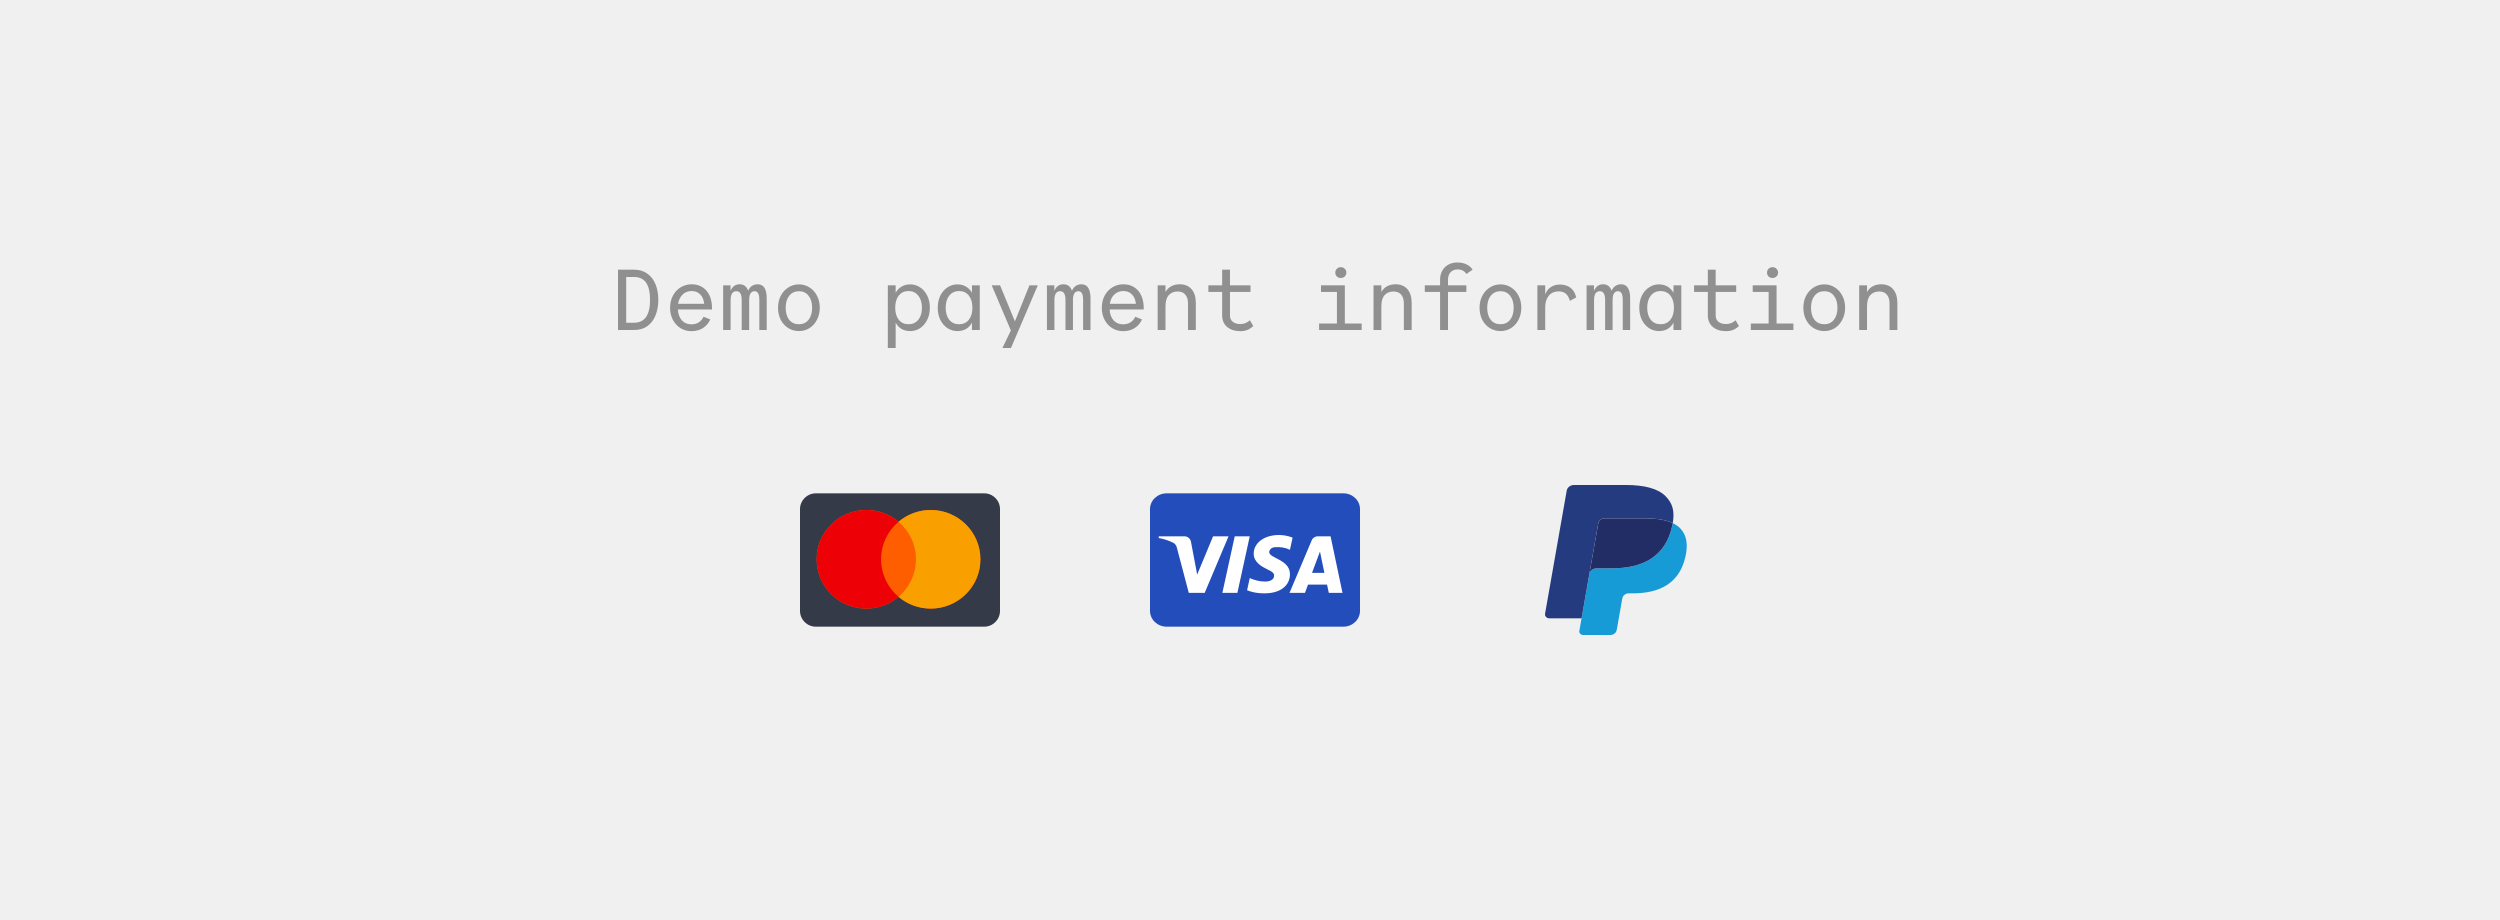
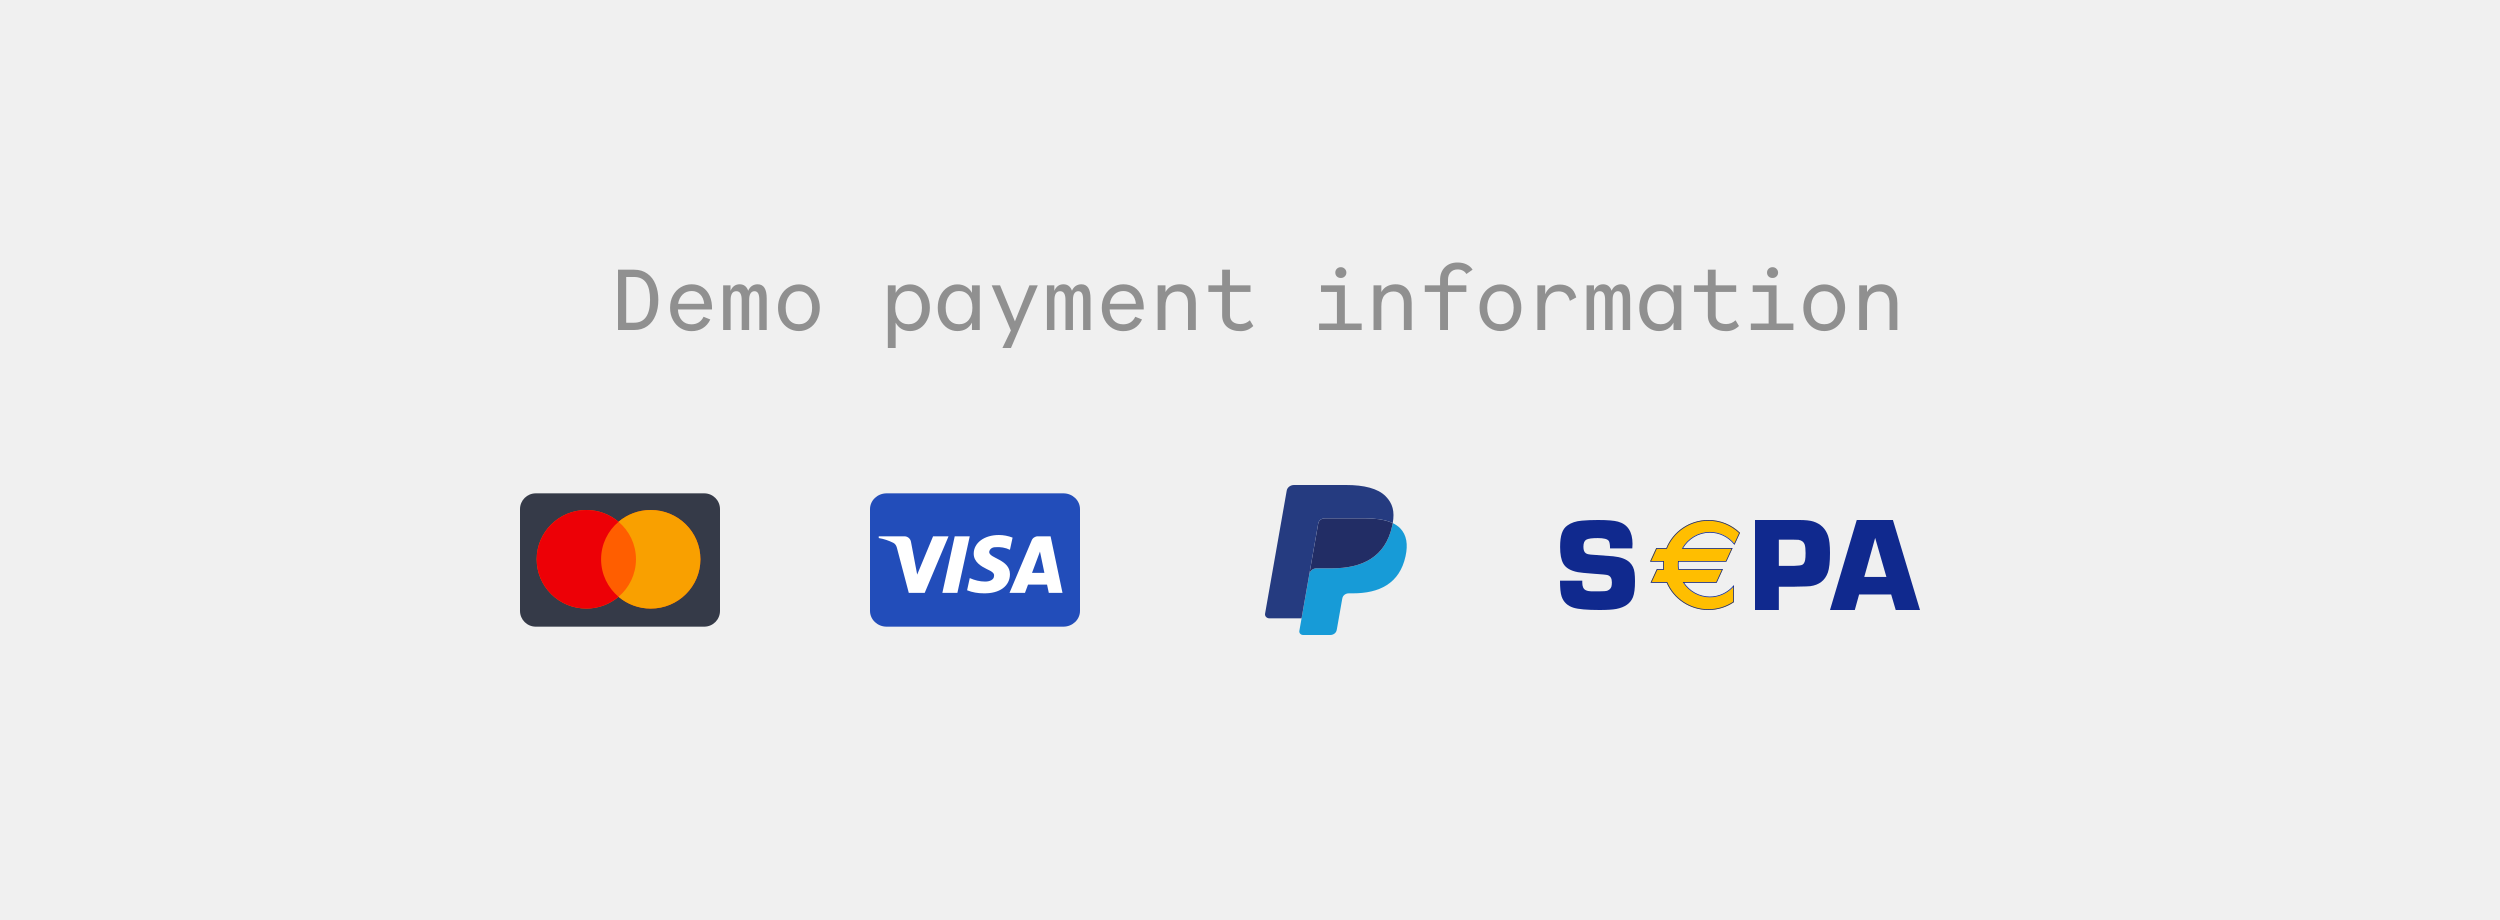
<svg xmlns="http://www.w3.org/2000/svg" width="250" height="92" viewBox="0 0 250 92" fill="none">
-   <path fill-rule="evenodd" clip-rule="evenodd" d="M115 50.915C115 50.042 115.747 49.334 116.665 49.334H134.335C135.254 49.334 136 50.041 136 50.915V61.085C136 61.959 135.253 62.667 134.335 62.667H116.665C115.746 62.667 115 61.959 115 61.085V50.915Z" fill="#224DBA" />
-   <path fill-rule="evenodd" clip-rule="evenodd" d="M120.469 59.288H118.879L117.686 54.763C117.63 54.554 117.509 54.37 117.333 54.284C116.891 54.066 116.405 53.892 115.875 53.805V53.63H118.437C118.79 53.63 119.055 53.892 119.1 54.196L119.718 57.46L121.308 53.63H122.854L120.469 59.288ZM123.738 59.288H122.236L123.473 53.63H124.974L123.738 59.288ZM126.918 55.198C126.962 54.893 127.227 54.719 127.536 54.719C128.022 54.675 128.552 54.763 128.994 54.98L129.259 53.762C128.817 53.587 128.331 53.5 127.89 53.5C126.432 53.5 125.371 54.284 125.371 55.371C125.371 56.199 126.123 56.633 126.653 56.895C127.227 57.156 127.448 57.33 127.404 57.591C127.404 57.982 126.962 58.157 126.521 58.157C125.99 58.157 125.46 58.026 124.974 57.808L124.709 59.027C125.24 59.244 125.813 59.332 126.344 59.332C127.978 59.375 128.994 58.592 128.994 57.417C128.994 55.937 126.918 55.85 126.918 55.198ZM134.25 59.288L133.058 53.63H131.777C131.511 53.63 131.246 53.805 131.158 54.066L128.95 59.288H130.496L130.804 58.461H132.704L132.881 59.288H134.25ZM131.998 55.154L132.439 57.286H131.202L131.998 55.154Z" fill="white" />
-   <path d="M167.274 52.311C167.258 52.4 167.24 52.491 167.22 52.584C166.535 55.741 164.189 56.832 161.194 56.832H159.669C159.302 56.832 158.994 57.07 158.937 57.395L158.156 61.836L157.934 63.095C157.897 63.308 158.08 63.5 158.32 63.5H161.025C161.345 63.5 161.617 63.291 161.668 63.008L161.694 62.885L162.204 59.986L162.236 59.827C162.286 59.542 162.559 59.334 162.879 59.334H163.284C165.905 59.334 167.957 58.379 168.556 55.617C168.807 54.464 168.677 53.501 168.014 52.823C167.814 52.619 167.565 52.449 167.274 52.311Z" fill="#179BD7" />
-   <path d="M166.557 52.055C166.452 52.027 166.344 52.002 166.233 51.98C166.121 51.958 166.007 51.939 165.89 51.922C165.479 51.862 165.028 51.834 164.545 51.834H160.471C160.37 51.834 160.275 51.854 160.19 51.891C160.002 51.972 159.862 52.132 159.828 52.327L158.961 57.251L158.937 57.395C158.994 57.071 159.302 56.832 159.669 56.832H161.194C164.189 56.832 166.535 55.741 167.22 52.585C167.241 52.491 167.258 52.4 167.274 52.311C167.1 52.229 166.912 52.158 166.71 52.098C166.66 52.083 166.609 52.069 166.557 52.055Z" fill="#222D65" />
-   <path d="M159.828 52.327C159.862 52.132 160.002 51.972 160.19 51.892C160.276 51.855 160.37 51.834 160.471 51.834H164.545C165.028 51.834 165.479 51.863 165.89 51.922C166.007 51.939 166.121 51.959 166.233 51.98C166.344 52.003 166.452 52.028 166.557 52.055C166.609 52.069 166.66 52.083 166.711 52.098C166.913 52.158 167.101 52.229 167.274 52.311C167.478 51.144 167.273 50.35 166.569 49.631C165.794 48.839 164.395 48.5 162.604 48.5H157.405C157.039 48.5 156.727 48.739 156.671 49.063L154.506 61.373C154.463 61.617 154.672 61.836 154.946 61.836H158.156L158.961 57.251L159.828 52.327Z" fill="#253B80" />
-   <path d="M98.421 49.334H81.579C80.707 49.334 80 50.04 80 50.912V61.088C80 61.96 80.707 62.667 81.579 62.667H98.421C99.293 62.667 100 61.96 100 61.088V50.912C100 50.04 99.293 49.334 98.421 49.334Z" fill="#353A48" />
-   <path fill-rule="evenodd" clip-rule="evenodd" d="M93.074 51C95.817 51 98.04 53.207 98.04 55.929C98.04 58.651 95.817 60.858 93.074 60.858C91.845 60.858 90.721 60.414 89.853 59.68C88.987 60.414 87.862 60.858 86.632 60.858C83.89 60.858 81.666 58.651 81.666 55.929C81.666 53.207 83.89 51 86.632 51C87.862 51 88.987 51.443 89.854 52.178C90.721 51.443 91.845 51 93.074 51Z" fill="#FF5E00" />
-   <path fill-rule="evenodd" clip-rule="evenodd" d="M86.632 51C87.862 51 88.987 51.443 89.854 52.178C88.786 53.081 88.109 54.427 88.109 55.929C88.109 57.431 88.786 58.776 89.853 59.68C88.987 60.414 87.862 60.858 86.632 60.858C83.89 60.858 81.666 58.651 81.666 55.929C81.666 53.207 83.89 51 86.632 51Z" fill="#ED0006" />
-   <path fill-rule="evenodd" clip-rule="evenodd" d="M93.074 51C95.817 51 98.04 53.207 98.04 55.929C98.04 58.651 95.817 60.858 93.074 60.858C91.845 60.858 90.72 60.414 89.853 59.68C90.921 58.775 91.598 57.43 91.598 55.929C91.598 54.427 90.921 53.082 89.854 52.178C90.72 51.443 91.845 51 93.074 51Z" fill="#F9A000" />
  <path d="M61.801 33V26.97H63.421C63.937 26.97 64.375 27.102 64.735 27.366C65.101 27.624 65.374 27.981 65.554 28.437C65.74 28.887 65.833 29.403 65.833 29.985C65.833 30.561 65.74 31.077 65.554 31.533C65.374 31.989 65.101 32.349 64.735 32.613C64.375 32.871 63.937 33 63.421 33H61.801ZM63.403 32.271C64.471 32.271 65.005 31.509 65.005 29.985C65.005 29.217 64.873 28.644 64.609 28.266C64.345 27.888 63.943 27.699 63.403 27.699H62.62V32.271H63.403ZM69.168 28.428C69.588 28.428 69.954 28.53 70.266 28.734C70.579 28.938 70.816 29.229 70.978 29.607C71.139 29.985 71.215 30.432 71.203 30.948H67.791C67.816 31.41 67.948 31.773 68.188 32.037C68.427 32.301 68.746 32.433 69.141 32.433C69.706 32.433 70.111 32.181 70.356 31.677L71.031 31.947C70.852 32.331 70.6 32.622 70.275 32.82C69.951 33.018 69.573 33.117 69.141 33.117C68.757 33.117 68.4 33.021 68.07 32.829C67.746 32.631 67.489 32.355 67.296 32.001C67.105 31.647 67.008 31.242 67.008 30.786C67.008 30.324 67.105 29.913 67.296 29.553C67.495 29.193 67.755 28.917 68.079 28.725C68.409 28.527 68.772 28.428 69.168 28.428ZM69.177 29.103C68.811 29.103 68.508 29.217 68.269 29.445C68.028 29.673 67.876 29.985 67.809 30.381H70.419C70.377 29.979 70.246 29.667 70.023 29.445C69.802 29.217 69.519 29.103 69.177 29.103ZM75.762 28.428C76.368 28.428 76.671 28.899 76.671 29.841V33H75.933V30.012C75.933 29.7 75.894 29.475 75.816 29.337C75.738 29.193 75.615 29.121 75.447 29.121C75.279 29.121 75.147 29.196 75.051 29.346C74.961 29.49 74.916 29.712 74.916 30.012V33H74.169V30.012C74.169 29.7 74.124 29.475 74.034 29.337C73.95 29.193 73.818 29.121 73.638 29.121C73.254 29.121 73.062 29.418 73.062 30.012V33H72.315V28.536H73.053V29.085C73.239 28.647 73.545 28.428 73.971 28.428C74.181 28.428 74.358 28.485 74.502 28.599C74.646 28.713 74.751 28.872 74.817 29.076C74.901 28.872 75.024 28.713 75.186 28.599C75.354 28.485 75.546 28.428 75.762 28.428ZM79.898 33.108C79.508 33.108 79.151 33.009 78.828 32.811C78.51 32.613 78.257 32.337 78.072 31.983C77.891 31.623 77.802 31.218 77.802 30.768C77.802 30.324 77.894 29.925 78.081 29.571C78.266 29.217 78.519 28.941 78.837 28.743C79.154 28.539 79.508 28.437 79.898 28.437C80.282 28.437 80.633 28.539 80.951 28.743C81.269 28.941 81.519 29.217 81.698 29.571C81.885 29.925 81.978 30.324 81.978 30.768C81.978 31.212 81.885 31.614 81.698 31.974C81.519 32.328 81.269 32.607 80.951 32.811C80.633 33.009 80.282 33.108 79.898 33.108ZM79.898 32.424C80.3 32.424 80.618 32.277 80.853 31.983C81.093 31.683 81.213 31.278 81.213 30.768C81.213 30.27 81.093 29.871 80.853 29.571C80.618 29.271 80.3 29.121 79.898 29.121C79.49 29.121 79.166 29.271 78.927 29.571C78.686 29.871 78.567 30.27 78.567 30.768C78.567 31.278 78.683 31.683 78.918 31.983C79.157 32.277 79.484 32.424 79.898 32.424ZM91.024 28.437C91.378 28.437 91.705 28.536 92.005 28.734C92.305 28.926 92.542 29.199 92.716 29.553C92.896 29.907 92.986 30.315 92.986 30.777C92.986 31.233 92.896 31.638 92.716 31.992C92.542 32.346 92.305 32.622 92.005 32.82C91.705 33.012 91.378 33.108 91.024 33.108C90.688 33.108 90.397 33.036 90.151 32.892C89.905 32.748 89.71 32.538 89.566 32.262V34.8H88.783V28.536H89.566V29.283C89.71 29.013 89.905 28.806 90.151 28.662C90.403 28.512 90.694 28.437 91.024 28.437ZM90.853 32.424C91.261 32.424 91.585 32.277 91.825 31.983C92.071 31.683 92.194 31.281 92.194 30.777C92.194 30.267 92.071 29.862 91.825 29.562C91.585 29.256 91.261 29.103 90.853 29.103C90.445 29.103 90.121 29.253 89.881 29.553C89.641 29.853 89.521 30.261 89.521 30.777C89.521 31.281 89.641 31.683 89.881 31.983C90.121 32.277 90.445 32.424 90.853 32.424ZM97.195 28.536H97.978V33H97.195V32.262C97.051 32.538 96.856 32.748 96.61 32.892C96.364 33.036 96.073 33.108 95.737 33.108C95.383 33.108 95.056 33.012 94.756 32.82C94.456 32.622 94.216 32.346 94.036 31.992C93.862 31.638 93.775 31.233 93.775 30.777C93.775 30.315 93.862 29.907 94.036 29.553C94.216 29.199 94.456 28.926 94.756 28.734C95.056 28.536 95.383 28.437 95.737 28.437C96.067 28.437 96.355 28.512 96.601 28.662C96.853 28.806 97.051 29.013 97.195 29.283V28.536ZM95.908 32.424C96.316 32.424 96.64 32.277 96.88 31.983C97.12 31.683 97.24 31.281 97.24 30.777C97.24 30.261 97.12 29.853 96.88 29.553C96.64 29.253 96.316 29.103 95.908 29.103C95.5 29.103 95.173 29.256 94.927 29.562C94.687 29.862 94.567 30.267 94.567 30.777C94.567 31.281 94.687 31.683 94.927 31.983C95.173 32.277 95.5 32.424 95.908 32.424ZM101.493 32.136L102.942 28.536H103.779L101.097 34.8H100.242L101.088 33.045L99.171 28.536H100.008L101.493 32.136ZM108.141 28.428C108.747 28.428 109.05 28.899 109.05 29.841V33H108.312V30.012C108.312 29.7 108.273 29.475 108.195 29.337C108.117 29.193 107.994 29.121 107.826 29.121C107.658 29.121 107.526 29.196 107.43 29.346C107.34 29.49 107.295 29.712 107.295 30.012V33H106.548V30.012C106.548 29.7 106.503 29.475 106.413 29.337C106.329 29.193 106.197 29.121 106.017 29.121C105.633 29.121 105.441 29.418 105.441 30.012V33H104.694V28.536H105.432V29.085C105.618 28.647 105.924 28.428 106.35 28.428C106.56 28.428 106.737 28.485 106.881 28.599C107.025 28.713 107.13 28.872 107.196 29.076C107.28 28.872 107.403 28.713 107.565 28.599C107.733 28.485 107.925 28.428 108.141 28.428ZM112.34 28.428C112.76 28.428 113.126 28.53 113.438 28.734C113.75 28.938 113.987 29.229 114.149 29.607C114.311 29.985 114.386 30.432 114.374 30.948H110.963C110.987 31.41 111.119 31.773 111.359 32.037C111.599 32.301 111.917 32.433 112.313 32.433C112.877 32.433 113.282 32.181 113.528 31.677L114.203 31.947C114.023 32.331 113.771 32.622 113.447 32.82C113.123 33.018 112.745 33.117 112.313 33.117C111.929 33.117 111.572 33.021 111.242 32.829C110.918 32.631 110.66 32.355 110.468 32.001C110.276 31.647 110.18 31.242 110.18 30.786C110.18 30.324 110.276 29.913 110.468 29.553C110.666 29.193 110.927 28.917 111.251 28.725C111.581 28.527 111.944 28.428 112.34 28.428ZM112.349 29.103C111.983 29.103 111.68 29.217 111.44 29.445C111.2 29.673 111.047 29.985 110.981 30.381H113.591C113.549 29.979 113.417 29.667 113.195 29.445C112.973 29.217 112.691 29.103 112.349 29.103ZM117.971 28.428C118.481 28.428 118.877 28.593 119.159 28.923C119.441 29.247 119.582 29.709 119.582 30.309V33H118.799V30.345C118.799 29.961 118.709 29.667 118.529 29.463C118.349 29.253 118.097 29.148 117.773 29.148C117.395 29.148 117.095 29.271 116.873 29.517C116.657 29.757 116.549 30.132 116.549 30.642V33H115.766V28.536H116.549V29.202C116.693 28.944 116.885 28.752 117.125 28.626C117.371 28.494 117.653 28.428 117.971 28.428ZM125.329 32.604C125.125 32.79 124.921 32.922 124.717 33C124.513 33.078 124.291 33.117 124.051 33.117C123.493 33.117 123.046 32.976 122.71 32.694C122.38 32.406 122.215 32.022 122.215 31.542V29.193H120.838V28.536H122.215V26.97H122.998V28.536H125.05V29.193H122.998V31.551C122.998 31.815 123.091 32.025 123.277 32.181C123.469 32.331 123.724 32.406 124.042 32.406C124.402 32.406 124.717 32.28 124.987 32.028L125.329 32.604ZM134.484 28.536V32.352H136.167V33H131.91V32.352H133.692V29.193H132.099V28.536H134.484ZM134.079 26.718C134.241 26.718 134.373 26.772 134.475 26.88C134.583 26.982 134.637 27.108 134.637 27.258C134.637 27.414 134.583 27.543 134.475 27.645C134.373 27.747 134.241 27.798 134.079 27.798C133.917 27.798 133.785 27.747 133.683 27.645C133.581 27.543 133.53 27.414 133.53 27.258C133.53 27.108 133.581 26.982 133.683 26.88C133.791 26.772 133.923 26.718 134.079 26.718ZM139.557 28.428C140.067 28.428 140.463 28.593 140.745 28.923C141.027 29.247 141.168 29.709 141.168 30.309V33H140.385V30.345C140.385 29.961 140.295 29.667 140.115 29.463C139.935 29.253 139.683 29.148 139.359 29.148C138.981 29.148 138.681 29.271 138.459 29.517C138.243 29.757 138.135 30.132 138.135 30.642V33H137.352V28.536H138.135V29.202C138.279 28.944 138.471 28.752 138.711 28.626C138.957 28.494 139.239 28.428 139.557 28.428ZM145.763 26.943C145.469 26.943 145.235 27.036 145.061 27.222C144.887 27.408 144.8 27.66 144.8 27.978V28.536H146.636V29.193H144.8V33H144.008V29.193H142.478V28.536H144.008V27.996C144.008 27.468 144.167 27.045 144.485 26.727C144.803 26.409 145.226 26.25 145.754 26.25C146.096 26.25 146.396 26.313 146.654 26.439C146.918 26.565 147.119 26.742 147.257 26.97L146.636 27.402C146.558 27.258 146.444 27.147 146.294 27.069C146.144 26.985 145.967 26.943 145.763 26.943ZM150.053 33.108C149.663 33.108 149.306 33.009 148.982 32.811C148.664 32.613 148.412 32.337 148.226 31.983C148.046 31.623 147.956 31.218 147.956 30.768C147.956 30.324 148.049 29.925 148.235 29.571C148.421 29.217 148.673 28.941 148.991 28.743C149.309 28.539 149.663 28.437 150.053 28.437C150.437 28.437 150.788 28.539 151.106 28.743C151.424 28.941 151.673 29.217 151.853 29.571C152.039 29.925 152.132 30.324 152.132 30.768C152.132 31.212 152.039 31.614 151.853 31.974C151.673 32.328 151.424 32.607 151.106 32.811C150.788 33.009 150.437 33.108 150.053 33.108ZM150.053 32.424C150.455 32.424 150.773 32.277 151.007 31.983C151.247 31.683 151.367 31.278 151.367 30.768C151.367 30.27 151.247 29.871 151.007 29.571C150.773 29.271 150.455 29.121 150.053 29.121C149.645 29.121 149.321 29.271 149.081 29.571C148.841 29.871 148.721 30.27 148.721 30.768C148.721 31.278 148.838 31.683 149.072 31.983C149.312 32.277 149.639 32.424 150.053 32.424ZM156.007 28.455C156.391 28.455 156.727 28.554 157.015 28.752C157.303 28.95 157.507 29.28 157.627 29.742L156.988 30.084C156.892 29.742 156.751 29.499 156.565 29.355C156.385 29.211 156.154 29.139 155.872 29.139C155.446 29.139 155.113 29.286 154.873 29.58C154.639 29.874 154.522 30.246 154.522 30.696V33H153.739V28.536H154.522V29.427C154.654 29.103 154.846 28.86 155.098 28.698C155.35 28.536 155.653 28.455 156.007 28.455ZM162.106 28.428C162.712 28.428 163.015 28.899 163.015 29.841V33H162.277V30.012C162.277 29.7 162.238 29.475 162.16 29.337C162.082 29.193 161.959 29.121 161.791 29.121C161.623 29.121 161.491 29.196 161.395 29.346C161.305 29.49 161.26 29.712 161.26 30.012V33H160.513V30.012C160.513 29.7 160.468 29.475 160.378 29.337C160.294 29.193 160.162 29.121 159.982 29.121C159.598 29.121 159.406 29.418 159.406 30.012V33H158.659V28.536H159.397V29.085C159.583 28.647 159.889 28.428 160.315 28.428C160.525 28.428 160.702 28.485 160.846 28.599C160.99 28.713 161.095 28.872 161.161 29.076C161.245 28.872 161.368 28.713 161.53 28.599C161.698 28.485 161.89 28.428 162.106 28.428ZM167.349 28.536H168.132V33H167.349V32.262C167.205 32.538 167.01 32.748 166.764 32.892C166.518 33.036 166.227 33.108 165.891 33.108C165.537 33.108 165.21 33.012 164.91 32.82C164.61 32.622 164.37 32.346 164.19 31.992C164.016 31.638 163.929 31.233 163.929 30.777C163.929 30.315 164.016 29.907 164.19 29.553C164.37 29.199 164.61 28.926 164.91 28.734C165.21 28.536 165.537 28.437 165.891 28.437C166.221 28.437 166.509 28.512 166.755 28.662C167.007 28.806 167.205 29.013 167.349 29.283V28.536ZM166.062 32.424C166.47 32.424 166.794 32.277 167.034 31.983C167.274 31.683 167.394 31.281 167.394 30.777C167.394 30.261 167.274 29.853 167.034 29.553C166.794 29.253 166.47 29.103 166.062 29.103C165.654 29.103 165.327 29.256 165.081 29.562C164.841 29.862 164.721 30.267 164.721 30.777C164.721 31.281 164.841 31.683 165.081 31.983C165.327 32.277 165.654 32.424 166.062 32.424ZM173.898 32.604C173.694 32.79 173.49 32.922 173.286 33C173.082 33.078 172.86 33.117 172.62 33.117C172.062 33.117 171.615 32.976 171.279 32.694C170.949 32.406 170.784 32.022 170.784 31.542V29.193H169.407V28.536H170.784V26.97H171.567V28.536H173.619V29.193H171.567V31.551C171.567 31.815 171.66 32.025 171.846 32.181C172.038 32.331 172.293 32.406 172.611 32.406C172.971 32.406 173.286 32.28 173.556 32.028L173.898 32.604ZM177.656 28.536V32.352H179.339V33H175.082V32.352H176.864V29.193H175.271V28.536H177.656ZM177.251 26.718C177.413 26.718 177.545 26.772 177.647 26.88C177.755 26.982 177.809 27.108 177.809 27.258C177.809 27.414 177.755 27.543 177.647 27.645C177.545 27.747 177.413 27.798 177.251 27.798C177.089 27.798 176.957 27.747 176.855 27.645C176.753 27.543 176.702 27.414 176.702 27.258C176.702 27.108 176.753 26.982 176.855 26.88C176.963 26.772 177.095 26.718 177.251 26.718ZM182.432 33.108C182.042 33.108 181.685 33.009 181.361 32.811C181.043 32.613 180.791 32.337 180.605 31.983C180.425 31.623 180.335 31.218 180.335 30.768C180.335 30.324 180.428 29.925 180.614 29.571C180.8 29.217 181.052 28.941 181.37 28.743C181.688 28.539 182.042 28.437 182.432 28.437C182.816 28.437 183.167 28.539 183.485 28.743C183.803 28.941 184.052 29.217 184.232 29.571C184.418 29.925 184.511 30.324 184.511 30.768C184.511 31.212 184.418 31.614 184.232 31.974C184.052 32.328 183.803 32.607 183.485 32.811C183.167 33.009 182.816 33.108 182.432 33.108ZM182.432 32.424C182.834 32.424 183.152 32.277 183.386 31.983C183.626 31.683 183.746 31.278 183.746 30.768C183.746 30.27 183.626 29.871 183.386 29.571C183.152 29.271 182.834 29.121 182.432 29.121C182.024 29.121 181.7 29.271 181.46 29.571C181.22 29.871 181.1 30.27 181.1 30.768C181.1 31.278 181.217 31.683 181.451 31.983C181.691 32.277 182.018 32.424 182.432 32.424ZM188.125 28.428C188.635 28.428 189.031 28.593 189.313 28.923C189.595 29.247 189.736 29.709 189.736 30.309V33H188.953V30.345C188.953 29.961 188.863 29.667 188.683 29.463C188.503 29.253 188.251 29.148 187.927 29.148C187.549 29.148 187.249 29.271 187.027 29.517C186.811 29.757 186.703 30.132 186.703 30.642V33H185.92V28.536H186.703V29.202C186.847 28.944 187.039 28.752 187.279 28.626C187.525 28.494 187.807 28.428 188.125 28.428Z" fill="black" fill-opacity="0.4" />
+   <path fill-rule="evenodd" clip-rule="evenodd" d="M87 50.915C87 50.042 87.747 49.334 88.665 49.334H106.335C107.254 49.334 108 50.041 108 50.915V61.085C108 61.959 107.253 62.667 106.335 62.667H88.665C87.746 62.667 87 61.959 87 61.085V50.915Z" fill="#224DBA" />
+   <path fill-rule="evenodd" clip-rule="evenodd" d="M92.469 59.288H90.879L89.686 54.763C89.63 54.554 89.509 54.37 89.333 54.284C88.891 54.066 88.405 53.892 87.875 53.805V53.63H90.437C90.79 53.63 91.055 53.892 91.1 54.196L91.718 57.46L93.308 53.63H94.854L92.469 59.288ZM95.738 59.288H94.236L95.473 53.63H96.975L95.738 59.288ZM98.918 55.198C98.962 54.893 99.227 54.719 99.536 54.719C100.022 54.675 100.552 54.763 100.994 54.98L101.259 53.762C100.817 53.587 100.331 53.5 99.89 53.5C98.432 53.5 97.371 54.284 97.371 55.371C97.371 56.199 98.123 56.633 98.653 56.895C99.227 57.156 99.448 57.33 99.404 57.591C99.404 57.982 98.962 58.157 98.52 58.157C97.99 58.157 97.46 58.026 96.975 57.808L96.709 59.027C97.24 59.244 97.813 59.332 98.344 59.332C99.978 59.375 100.994 58.592 100.994 57.417C100.994 55.937 98.918 55.85 98.918 55.198ZM106.25 59.288L105.058 53.63H103.777C103.511 53.63 103.246 53.805 103.158 54.066L100.95 59.288H102.496L102.804 58.461H104.704L104.881 59.288H106.25ZM103.998 55.154L104.439 57.286H103.202L103.998 55.154Z" fill="white" />
+   <path d="M139.274 52.311C139.258 52.4 139.24 52.491 139.22 52.584C138.535 55.741 136.189 56.832 133.194 56.832H131.669C131.302 56.832 130.994 57.07 130.937 57.395L130.156 61.836L129.934 63.095C129.897 63.308 130.08 63.5 130.32 63.5H133.025C133.345 63.5 133.617 63.291 133.668 63.008L133.694 62.885L134.204 59.986L134.236 59.827C134.286 59.542 134.559 59.334 134.879 59.334H135.284C137.905 59.334 139.957 58.379 140.556 55.617C140.807 54.464 140.677 53.501 140.014 52.823C139.814 52.619 139.565 52.449 139.274 52.311Z" fill="#179BD7" />
+   <path d="M138.557 52.055C138.452 52.027 138.344 52.002 138.233 51.98C138.121 51.958 138.007 51.939 137.89 51.922C137.479 51.862 137.028 51.834 136.545 51.834H132.471C132.37 51.834 132.275 51.854 132.19 51.891C132.002 51.972 131.862 52.132 131.828 52.327L130.961 57.251L130.937 57.395C130.994 57.071 131.302 56.832 131.669 56.832H133.194C136.189 56.832 138.535 55.741 139.22 52.585C139.241 52.491 139.258 52.4 139.274 52.311C139.1 52.229 138.912 52.158 138.71 52.098C138.66 52.083 138.609 52.069 138.557 52.055Z" fill="#222D65" />
+   <path d="M131.828 52.327C131.862 52.132 132.002 51.972 132.19 51.892C132.276 51.855 132.37 51.834 132.471 51.834H136.545C137.028 51.834 137.479 51.863 137.89 51.922C138.007 51.939 138.121 51.959 138.233 51.98C138.344 52.003 138.452 52.028 138.557 52.055C138.609 52.069 138.66 52.083 138.711 52.098C138.913 52.158 139.101 52.229 139.274 52.311C139.478 51.144 139.273 50.35 138.569 49.631C137.794 48.839 136.395 48.5 134.604 48.5H129.405C129.039 48.5 128.727 48.739 128.671 49.063L126.506 61.373C126.463 61.617 126.672 61.836 126.946 61.836H130.156L130.961 57.251L131.828 52.327Z" fill="#253B80" />
+   <path d="M163.23 54.838H161.003C161.003 54.467 160.96 54.217 160.875 54.09C160.742 53.902 160.377 53.808 159.778 53.808C159.197 53.808 158.812 53.862 158.624 53.971C158.436 54.079 158.341 54.316 158.341 54.679C158.341 55.009 158.425 55.226 158.592 55.33C158.711 55.404 158.87 55.447 159.066 55.46L159.516 55.492C160.478 55.557 161.079 55.603 161.319 55.629C162.08 55.707 162.632 55.913 162.974 56.246C163.243 56.507 163.404 56.847 163.455 57.267C163.485 57.519 163.5 57.803 163.5 58.119C163.5 58.848 163.432 59.381 163.295 59.719C163.047 60.339 162.49 60.731 161.624 60.896C161.26 60.965 160.705 61 159.958 61C158.711 61 157.842 60.925 157.351 60.773C156.749 60.587 156.352 60.21 156.16 59.643C156.053 59.327 156 58.801 156 58.065H158.227C158.227 58.147 158.227 58.21 158.227 58.253C158.227 58.646 158.338 58.898 158.559 59.011C158.713 59.089 158.898 59.129 159.116 59.134H159.935C160.352 59.134 160.619 59.113 160.734 59.069C160.939 58.987 161.073 58.855 161.137 58.673C161.171 58.56 161.188 58.415 161.188 58.237C161.188 57.839 161.045 57.597 160.76 57.51C160.653 57.475 160.157 57.427 159.271 57.367C158.559 57.315 158.064 57.265 157.788 57.217C157.059 57.078 156.573 56.793 156.33 56.36C156.117 55.992 156.011 55.435 156.011 54.69C156.011 54.123 156.068 53.668 156.184 53.326C156.299 52.983 156.484 52.724 156.741 52.546C157.116 52.273 157.596 52.113 158.181 52.065C158.667 52.022 159.207 52 159.801 52C160.735 52 161.401 52.055 161.798 52.163C162.767 52.428 163.252 53.17 163.252 54.389C163.252 54.489 163.244 54.639 163.23 54.838Z" fill="#10298E" />
+   <path d="M175.5 61V52H178.974H179.519H179.941C180.55 52 181.015 52.05 181.334 52.151C182.064 52.384 182.554 52.86 182.806 53.58C182.935 53.958 183 54.526 183 55.285C183 56.199 182.928 56.854 182.786 57.254C182.501 58.044 181.915 58.499 181.029 58.617C180.925 58.635 180.482 58.65 179.7 58.663L179.305 58.676H177.884V61H175.5ZM177.884 56.589H179.369C179.841 56.571 180.127 56.535 180.23 56.477C180.371 56.398 180.466 56.24 180.513 56.004C180.543 55.847 180.558 55.613 180.558 55.302C180.558 54.922 180.528 54.639 180.468 54.455C180.382 54.197 180.177 54.04 179.852 53.983C179.787 53.974 179.633 53.969 179.389 53.969H177.884V56.589Z" fill="#10298E" />
+   <path d="M189.115 59.445H185.91L185.48 61H183L185.676 52H189.291L192 61H189.572L189.115 59.445ZM188.639 57.691L187.516 53.79L186.426 57.691H188.639Z" fill="#10298E" />
+   <path d="M170.996 53.204C171.997 53.204 172.89 53.671 173.477 54.402L174 53.266C173.182 52.483 172.069 52 170.841 52C168.929 52 167.293 53.17 166.622 54.826H165.602L165 56.134H166.312C166.302 56.255 166.296 56.376 166.296 56.5C166.296 56.65 166.303 56.798 166.318 56.945H165.659L165.057 58.253H166.654C167.344 59.867 168.959 61 170.841 61C171.789 61 172.669 60.712 173.398 60.22V58.617C172.811 59.294 171.953 59.721 170.996 59.721C169.878 59.721 168.894 59.137 168.321 58.253H171.664L172.267 56.945H167.829C167.806 56.787 167.794 56.626 167.794 56.462C167.794 56.352 167.799 56.242 167.81 56.134H172.64L173.242 54.826H168.227C168.782 53.856 169.814 53.204 170.996 53.204Z" fill="#FFBE00" />
+   <path d="M170.985 53.271C171.928 53.271 172.81 53.699 173.407 54.445L173.446 54.493L173.472 54.437L173.989 53.311L174 53.285L173.98 53.266C173.131 52.449 172.012 52 170.832 52C169.91 52 169.023 52.274 168.266 52.792C167.528 53.297 166.961 54.001 166.628 54.825L166.663 54.801H165.655H165.631L165.62 54.824L165.025 56.12L165 56.176H165.06H166.357L166.318 56.134C166.308 56.268 166.302 56.388 166.302 56.5C166.302 56.646 166.31 56.795 166.324 56.945L166.363 56.902H165.711H165.687L165.677 56.924L165.081 58.221L165.056 58.277H165.116H166.694L166.659 58.253C167.37 59.922 169.008 61 170.832 61C171.746 61 172.627 60.731 173.38 60.221L173.397 60.209V60.188V58.599V58.495L173.33 58.573C172.736 59.26 171.881 59.654 170.985 59.654C169.931 59.654 168.955 59.117 168.373 58.216L168.342 58.277H171.646H171.67L171.68 58.254L172.276 56.957L172.301 56.902H172.241H167.855L167.893 56.935C167.871 56.778 167.859 56.619 167.859 56.463C167.859 56.356 167.864 56.248 167.875 56.141L167.837 56.176H172.61H172.634L172.644 56.153L173.239 54.857L173.265 54.801H173.205H168.249L168.282 54.86C168.841 53.88 169.877 53.271 170.985 53.271ZM168.249 54.879H173.205L173.17 54.824L172.575 56.12L172.61 56.098H167.837H167.802L167.798 56.133C167.788 56.243 167.783 56.354 167.783 56.463C167.783 56.623 167.794 56.786 167.818 56.947L167.823 56.98H167.855H172.241L172.206 56.924L171.611 58.221L171.646 58.199H168.342H168.271L168.31 58.259C168.905 59.182 169.905 59.732 170.985 59.732C171.903 59.732 172.779 59.329 173.388 58.624L173.32 58.599V60.188L173.337 60.156C172.597 60.657 171.731 60.922 170.832 60.922C169.039 60.922 167.428 59.862 166.729 58.222L166.719 58.199H166.694H165.116L165.151 58.254L165.746 56.957L165.711 56.98H166.363H166.405L166.401 56.937C166.386 56.79 166.379 56.643 166.379 56.5C166.379 56.39 166.384 56.272 166.395 56.14L166.398 56.098H166.357H165.06L165.095 56.153L165.69 54.857L165.655 54.879H166.663H166.689L166.698 54.855C167.026 54.045 167.583 53.353 168.309 52.856C169.053 52.347 169.925 52.078 170.832 52.078C171.993 52.078 173.092 52.52 173.927 53.322L173.919 53.277L173.403 54.404L173.467 54.396C172.855 53.632 171.951 53.193 170.985 53.193C169.849 53.193 168.789 53.817 168.216 54.821L168.183 54.879H168.249Z" fill="#10298E" />
+   <path d="M70.421 49.334H53.579C52.707 49.334 52 50.04 52 50.912V61.088C52 61.96 52.707 62.667 53.579 62.667H70.421C71.293 62.667 72 61.96 72 61.088V50.912C72 50.04 71.293 49.334 70.421 49.334Z" fill="#353A48" />
+   <path fill-rule="evenodd" clip-rule="evenodd" d="M65.074 51C67.817 51 70.04 53.207 70.04 55.929C70.04 58.651 67.817 60.858 65.074 60.858C63.845 60.858 62.721 60.414 61.853 59.68C60.987 60.414 59.862 60.858 58.632 60.858C55.89 60.858 53.666 58.651 53.666 55.929C53.666 53.207 55.89 51 58.632 51C59.862 51 60.987 51.443 61.854 52.178C62.721 51.443 63.845 51 65.074 51Z" fill="#FF5E00" />
+   <path fill-rule="evenodd" clip-rule="evenodd" d="M58.632 51C59.862 51 60.987 51.443 61.854 52.178C60.786 53.081 60.109 54.427 60.109 55.929C60.109 57.431 60.786 58.776 61.853 59.68C60.987 60.414 59.862 60.858 58.632 60.858C55.89 60.858 53.666 58.651 53.666 55.929C53.666 53.207 55.89 51 58.632 51Z" fill="#ED0006" />
+   <path fill-rule="evenodd" clip-rule="evenodd" d="M65.074 51C67.817 51 70.04 53.207 70.04 55.929C70.04 58.651 67.817 60.858 65.074 60.858C63.845 60.858 62.72 60.414 61.853 59.68C62.922 58.775 63.598 57.43 63.598 55.929C63.598 54.427 62.922 53.082 61.854 52.178C62.72 51.443 63.845 51 65.074 51Z" fill="#F9A000" />
</svg>
